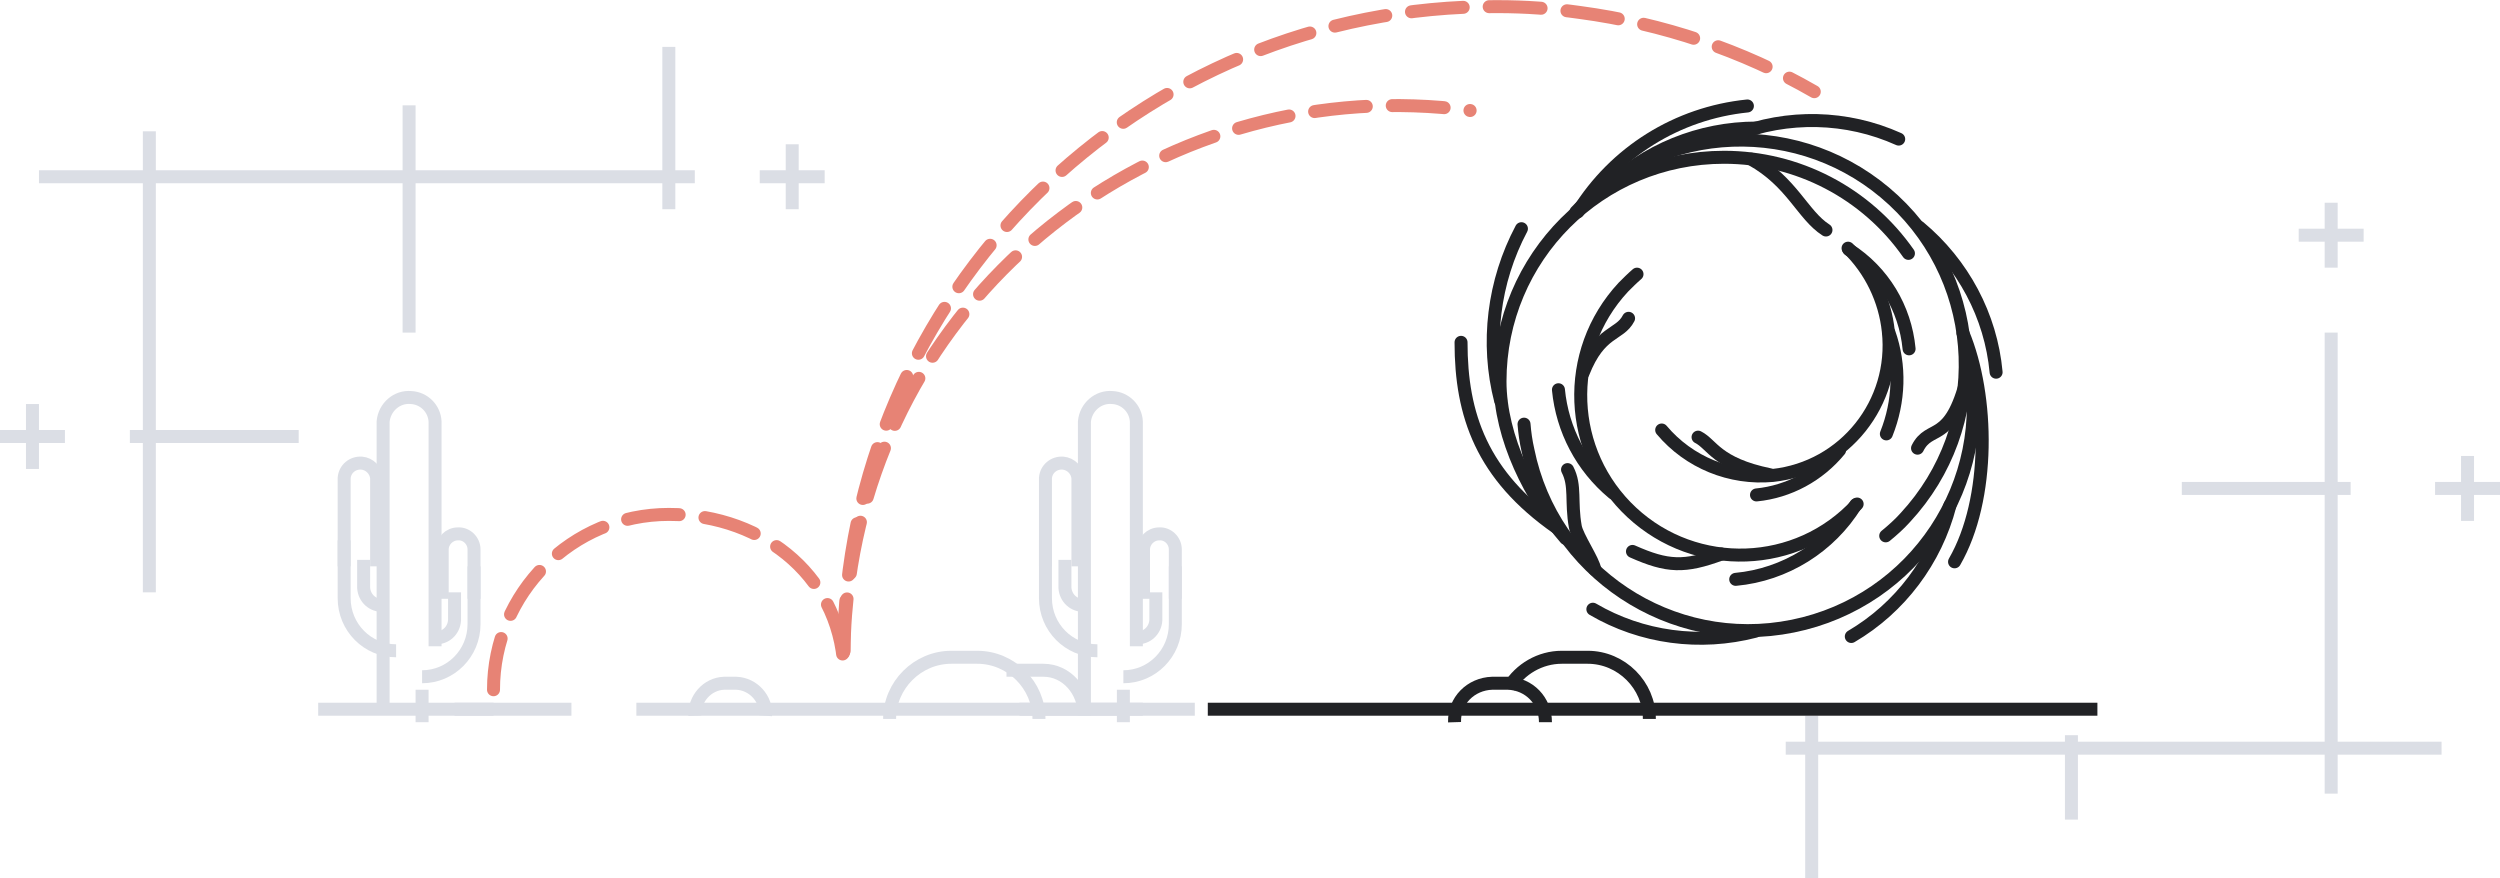
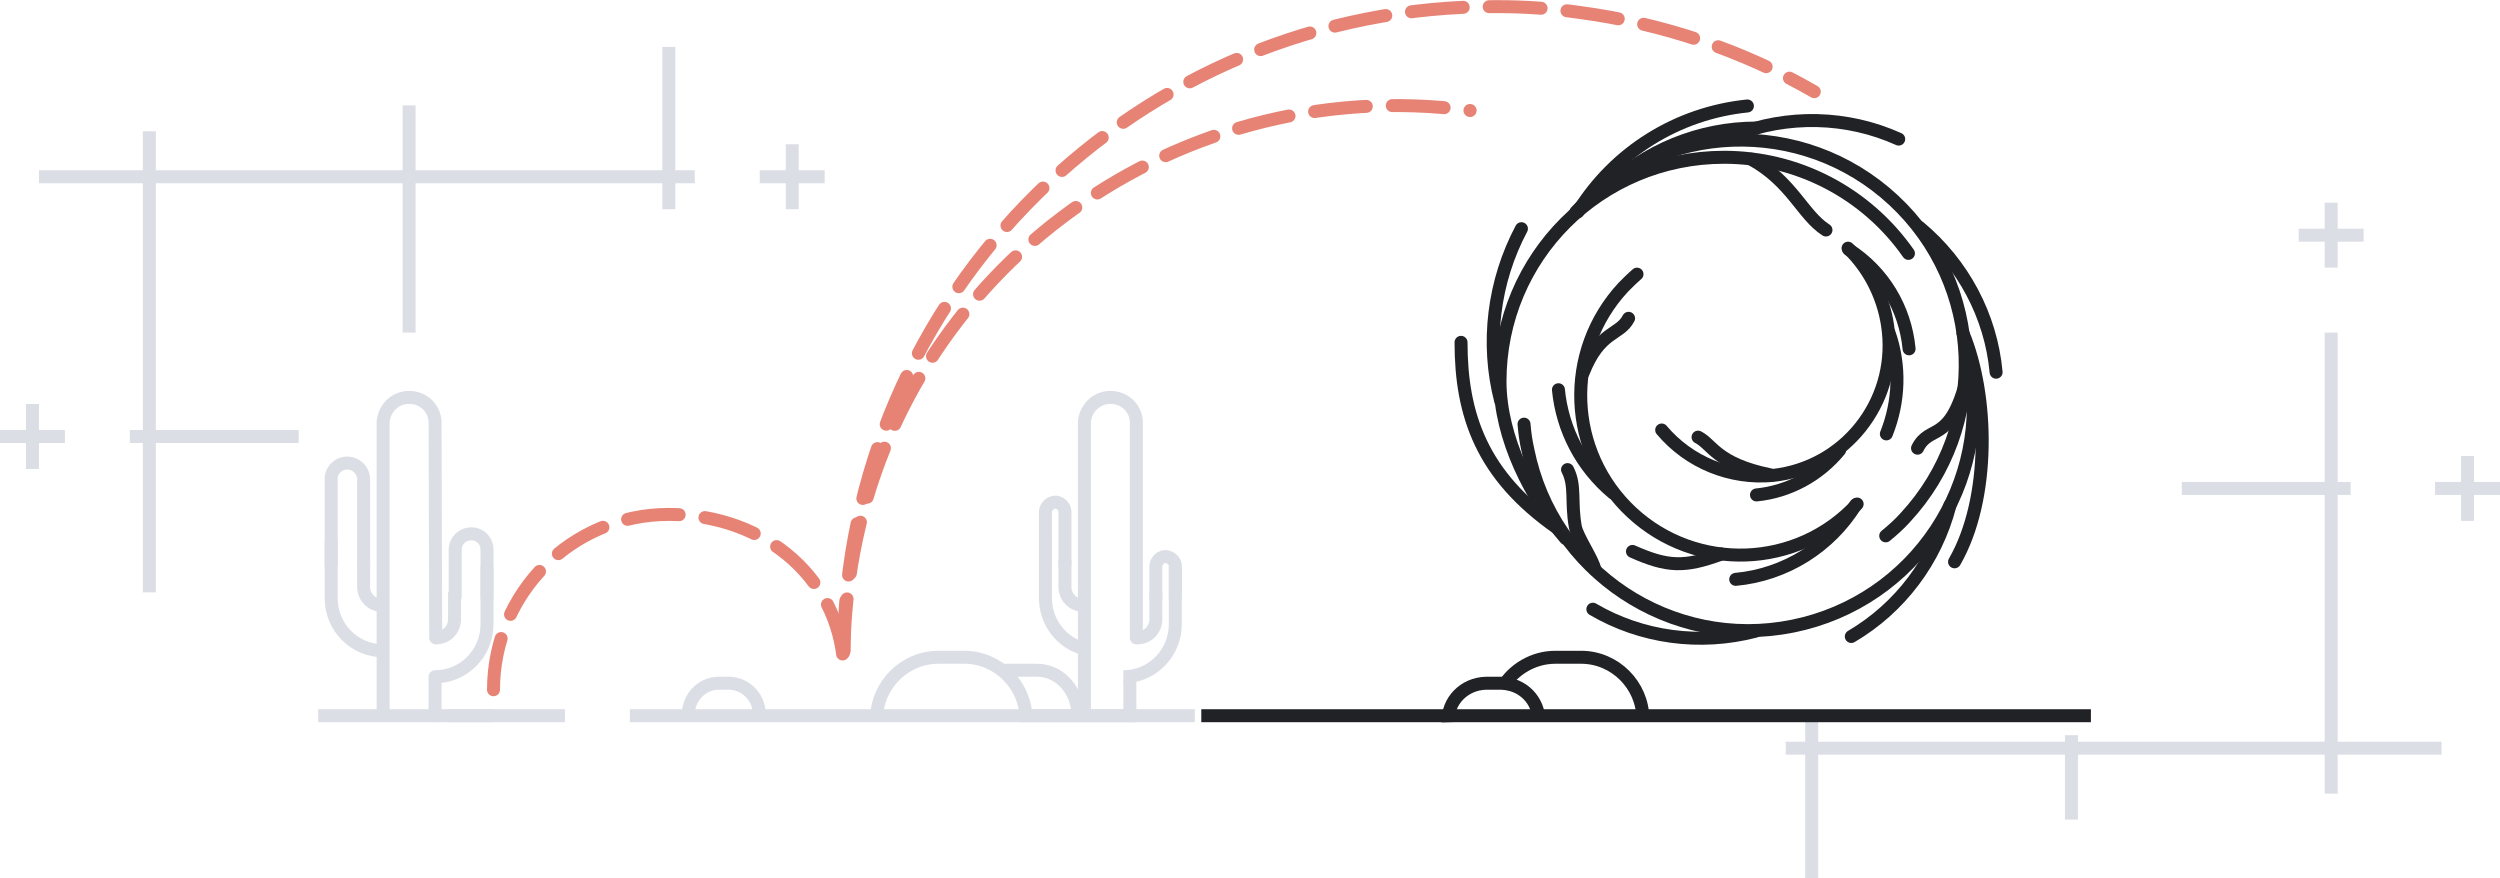
- <svg xmlns="http://www.w3.org/2000/svg" version="1.1" id="Слой_1" x="0" y="0" viewBox="0 0 385 135.2" xml:space="preserve">
-   <style>.st0{fill:#dbdee5}.st2{stroke:#dbdee5}.st2,.st3,.st4,.st5{fill:none;stroke-width:2}.st3{stroke:#212225}.st4,.st5{stroke-linecap:round}.st4{stroke:#e78375;stroke-dasharray:8,4}.st5{stroke:#212225}</style>
+ <svg xmlns="http://www.w3.org/2000/svg" id="Слой_1" x="0" y="0" version="1.1" viewBox="0 0 385 135.2" xml:space="preserve">
+   <style>.st0{fill:#dbdee5}.st2{fill:none;stroke-width:2;stroke-linecap:round}.st2,.st3{stroke:#dbdee5}.st3,.st4,.st5,.st6{fill:none;stroke-width:2}.st4{stroke:#212225}.st5,.st6{stroke-linecap:round}.st5{stroke:#e78375;stroke-dasharray:8,4}.st6{stroke:#212225}</style>
  <g id="images" transform="translate(-256 -752.78)">
-     <path id="Прямоугольник_1_копия_15" class="st0" d="M534 888v-19h-3v-2h3v-4h2v4h38v-1h2v1h38v-38h-22v-2h22v-23h2v23h2v2h-2v38h16v2h-16v6h-2v-6h-38v10h-2v-10h-38v19h-2z" />
-     <path id="Прямоугольник_1_копия_17" class="st0" d="M278 844v-23h-2v-2h2v-38h-16v-2h16v-6h2v6h38v-10h2v10h38v-19h2v19h3v2h-3v4h-2v-4h-38v23h-2v-23h-38v38h22v2h-22v23h-2z" />
-     <path id="Прямоугольник_1_копия" class="st0" d="M377 785v-4h-4v-2h4v-4h2v4h4v2h-4v4h-2z" />
-     <path id="Прямоугольник_1_копия_2" class="st0" d="M260 825v-4h-4v-2h4v-4h2v4h4v2h-4v4h-2z" />
-     <path id="Прямоугольник_1_копия_3" class="st0" d="M614 794v-4h-4v-2h4v-4h2v4h4v2h-4v4h-2z" />
-     <path id="Прямоугольник_1_копия_4" class="st0" d="M635 833v-4h-4v-2h4v-4h2v4h4v2h-4v4h-2z" />
+     <path id="Прямоугольник_1_копия_15" d="M534 888v-19h-3v-2h3v-4h2v4h38v-1h2v1h38v-38h-22v-2h22v-23h2v23h2v2h-2v38h16v2h-16v6h-2v-6h-38v10h-2v-10h-38v19h-2z" class="st0" />
+     <path id="Прямоугольник_1_копия_17" d="M278 844v-23h-2v-2h2v-38h-16v-2h16v-6h2v6h38v-10h2v10h38v-19h2v19h3v2h-3v4h-2v-4h-38v23h-2v-23h-38v38h22v2h-22v23h-2z" class="st0" />
+     <path id="Прямоугольник_1_копия" d="M377 785v-4h-4v-2h4v-4h2v4h4v2h-4v4h-2z" class="st0" />
+     <path id="Прямоугольник_1_копия_2" d="M260 825v-4h-4v-2h4v-4h2v4h4v2h-4v4h-2z" class="st0" />
+     <path id="Прямоугольник_1_копия_3" d="M614 794v-4h-4v-2h4v-4h2v4h4v2h-4v4h-2z" class="st0" />
+     <path id="Прямоугольник_1_копия_4" d="M635 833v-4h-4v-2h4v-4h2v4h4v2h-4v4h-2z" class="st0" />
    <g id="Группа_88">
      <path id="Прямоугольник_скругл._углы_12" d="M607.5 754c4.1 0 7.5 3.4 7.5 7.5v82c0 4.1-3.4 7.5-7.5 7.5s-7.5-3.4-7.5-7.5v-82c0-4.1 3.4-7.5 7.5-7.5z" fill="none" />
    </g>
    <g id="_1">
-       <path id="Прямоугольник_скругл._углы_12_копия" class="st2" d="M315 862v-44.3c.2-2.2 2.1-3.9 4.3-3.7 2 .1 3.6 1.7 3.7 3.7v34.6" />
-       <path id="Прямоугольник_скругл._углы_13_копия_2" class="st2" d="M309 840v-13.6c.1-1.4 1.3-2.4 2.7-2.3 1.2.1 2.2 1.1 2.3 2.3V840" />
-       <path id="Прямоугольник_скругл._углы_14_копия_2" class="st2" d="M315 846c-1.6.1-2.9-1.1-3-2.7V839" />
-       <path id="Прямоугольник_скругл._углы_15_копия_2" class="st2" d="M317 853c-4.4 0-8-3.6-8-8.1V836" />
-       <path id="Прямоугольник_скругл._углы_13_копия_2-2" class="st2" d="M329 845v-7.6c0-1.4-1.2-2.5-2.5-2.4-1.3 0-2.4 1.1-2.4 2.4v7.6" />
-       <path id="Прямоугольник_скругл._углы_14_копия_2-2" class="st2" d="M323 851c1.6.1 2.9-1.1 3-2.7V844" />
-       <path id="Прямоугольник_скругл._углы_15_копия_2-2" class="st2" d="M321 857c4.4 0 8-3.6 8-8.1V840" />
-       <path id="Фигура_1268_копия" class="st2" d="M305 862h27" />
-       <path id="Фигура_1267" class="st2" d="M321 864v-5" />
+       <path id="Прямоугольник_скругл._углы_12_копия" d="M315 862v-44.3c.2-2.2 2.1-3.9 4.3-3.7 2 .1 3.6 1.7 3.7 3.7l.1 33.3" class="st2" />
+       <path id="Прямоугольник_скругл._углы_13_копия_2" d="M307 840v-13.6c.1-1.4 1.3-2.4 2.7-2.3 1.2.1 2.2 1.1 2.3 2.3V840" class="st3" />
+       <path id="Прямоугольник_скругл._углы_14_копия_2" d="M315 846c-1.6.1-2.9-1.1-3-2.7V839" class="st3" />
+       <path id="Прямоугольник_скругл._углы_15_копия_2" d="M315 853c-4.4 0-8-3.6-8-8.1V836" class="st3" />
+       <path id="Прямоугольник_скругл._углы_13_копия_2-2" d="M331 845v-7.6c0-1.4-1.2-2.5-2.5-2.4-1.3 0-2.4 1.1-2.4 2.4v7.6" class="st3" />
+       <path id="Прямоугольник_скругл._углы_14_копия_2-2" d="M323 851c1.6.1 2.9-1.1 3-2.7V844" class="st3" />
+       <path id="Прямоугольник_скругл._углы_15_копия_2-2" d="M323 857c4.4 0 8-3.6 8-8.1V840" class="st3" />
+       <path id="Фигура_1268_копия" d="M305 863h27" class="st3" />
+       <path id="Фигура_1267" d="M323 863v-6" class="st2" />
    </g>
    <g id="_1_копия">
-       <path id="Прямоугольник_скругл._углы_12_копия-2" class="st2" d="M423 862v-44.3c.2-2.2 2.1-3.9 4.3-3.7 2 .1 3.6 1.7 3.7 3.7v34.6" />
-       <path id="Прямоугольник_скругл._углы_13_копия_2-3" class="st2" d="M417 840v-13.6c.1-1.4 1.3-2.4 2.7-2.3 1.2.1 2.2 1.1 2.3 2.3V840" />
-       <path id="Прямоугольник_скругл._углы_14_копия_2-3" class="st2" d="M423 846c-1.6.1-2.9-1.1-3-2.7V839" />
-       <path id="Прямоугольник_скругл._углы_15_копия_2-3" class="st2" d="M425 853c-4.4 0-8-3.6-8-8.1V836" />
-       <path id="Прямоугольник_скругл._углы_13_копия_2-4" class="st2" d="M437 845v-7.6c0-1.4-1.2-2.5-2.5-2.4-1.3 0-2.4 1.1-2.4 2.4v7.6" />
-       <path id="Прямоугольник_скругл._углы_14_копия_2-4" class="st2" d="M431 851c1.6.1 2.9-1.1 3-2.7V844" />
-       <path id="Прямоугольник_скругл._углы_15_копия_2-4" class="st2" d="M429 857c4.4 0 8-3.6 8-8.1V840" />
-       <path id="Фигура_1268_копия-2" class="st2" d="M413 862h27" />
-       <path id="Фигура_1267-2" class="st2" d="M429 864v-5" />
+       <path id="Прямоугольник_скругл._углы_12_копия-2" d="M423 862v-44.3c.2-2.2 2.1-3.9 4.3-3.7 2 .1 3.6 1.7 3.7 3.7V851" class="st2" />
+       <path id="Прямоугольник_скругл._углы_13_копия_2-3" d="M417 840v-8.5c.1-.8.8-1.4 1.6-1.4.7.1 1.3.6 1.4 1.4v8.5" class="st3" />
+       <path id="Прямоугольник_скругл._углы_14_копия_2-3" d="M423 846c-1.6.1-2.9-1.1-3-2.7V839" class="st3" />
+       <path id="Прямоугольник_скругл._углы_15_копия_2-3" d="M423 852.7c-3.6-.9-6-4.2-6-7.8V836" class="st3" />
+       <path id="Прямоугольник_скругл._углы_13_копия_2-4" d="M437 845v-4.9c.1-.8-.6-1.5-1.4-1.6-.8-.1-1.5.6-1.6 1.4v5.1" class="st3" />
+       <path id="Прямоугольник_скругл._углы_14_копия_2-4" d="M431 851c1.6.1 2.9-1.1 3-2.7V844" class="st3" />
+       <path id="Прямоугольник_скругл._углы_15_копия_2-4" d="M429 857c4.4 0 8-3.6 8-8.1V840" class="st3" />
+       <path id="Фигура_1268_копия-2" d="M413 863h27" class="st3" />
+       <path id="Фигура_1267-2" d="M430 863v-5" class="st2" />
    </g>
-     <g id="Группа_83">
-       <path id="Фигура_1" class="st3" d="M442 862h137" />
-       <path id="Фигура_1_копия" class="st2" d="M354 862h78" />
-       <path id="Фигура_1_копия_2" class="st2" d="M326 862h18" />
-       <path id="Прямоугольник_скругл._углы_13" class="st2" d="M393 863.5c0-5.2 4.3-9.5 9.5-9.5h4c5.2 0 9.5 4.3 9.5 9.5" />
-       <path id="Прямоугольник_скругл._углы_13_копия" class="st2" d="M363 863c-.1-2.6 1.9-4.9 4.5-5h1.9c2.6.1 4.7 2.4 4.5 5" />
-       <path id="Прямоугольник_скругл._углы_13_копия_3" class="st2" d="M411 856h5.7c3.5 0 6.3 3.1 6.3 7" />
-       <path id="Прямоугольник_скругл._углы_13_копия_4" class="st3" d="M488.4 858.6c1.7-2.8 4.8-4.6 8.1-4.6h4c5.2 0 9.5 4.3 9.5 9.5" />
-       <path id="Прямоугольник_скругл._углы_13_копия_5" class="st3" d="M480 864c-.1-3.3 2.5-5.9 5.8-6h2.4c3.3.1 5.8 2.7 5.8 6" />
+     <g id="Группа_83" transform="translate(-1)">
+       <path id="Фигура_1" d="M442 863h137" class="st4" />
+       <path id="Фигура_1_копия" d="M354 863h78" class="st3" />
+       <path id="Фигура_1_копия_2" d="M326 863h18" class="st3" />
+       <path id="Прямоугольник_скругл._углы_13" d="M392 863.5c0-5.2 4.3-9.5 9.5-9.5h4c5.2 0 9.5 4.3 9.5 9.5" class="st3" />
+       <path id="Прямоугольник_скругл._углы_13_копия" d="M363 863c-.1-2.6 1.9-4.9 4.5-5h1.9c2.6.1 4.7 2.4 4.5 5" class="st3" />
+       <path id="Прямоугольник_скругл._углы_13_копия_3" d="M411 856h5.7c3.5 0 6.3 3.1 6.3 7" class="st3" />
+       <path id="Прямоугольник_скругл._углы_13_копия_4" d="M488.4 858.6c1.7-2.8 4.8-4.6 8.1-4.6h4c5.2 0 9.5 4.3 9.5 9.5" class="st4" />
+       <path id="Прямоугольник_скругл._углы_13_копия_5" d="M480 864c-.1-3.3 2.5-5.9 5.8-6h2.4c3.3.1 5.8 2.6 5.8 5.9" class="st4" />
    </g>
    <g id="Группа_84">
-       <path id="Эллипс_3724" class="st4" d="M332 859c0-14.9 12.1-27 27-27s27 10.1 27 25" />
-       <path id="Эллипс_3725" class="st4" d="M385.9 853.3c.3-55.3 45.4-99.8 100.7-99.5 4.3 0 8.5.3 12.7.9 12.7 1.7 25 5.8 36.1 12.2" />
-       <path id="Эллипс_3725_копия" class="st4" d="M386 853c0-3.6.3-7.3.8-10.9 6.3-46.2 49.1-78.5 95.6-72.3" />
+       <path id="Эллипс_3724" d="M332 859c0-14.9 12.1-27 27-27s27 10.1 27 25" class="st5" />
+       <path id="Эллипс_3725" d="M385.9 853.3c.3-55.3 45.4-99.8 100.7-99.5 4.3 0 8.5.3 12.7.9 12.7 1.7 25 5.8 36.1 12.2" class="st5" />
+       <path id="Эллипс_3725_копия" d="M386 853c0-3.6.3-7.3.8-10.9 6.3-46.2 49.1-78.5 95.6-72.3" class="st5" />
      <g id="Группа_86">
        <g id="Группа_85">
-           <path id="Эллипс_3722" class="st5" d="M497.1 835.7c-5.3-6.1-10.1-15.5-10.1-24.2 0-19.1 15.4-34.5 34.5-34.5 11.3 0 21.9 5.5 28.4 14.8" />
-           <path id="Эллипс_3723" class="st5" d="M495.8 834.1c-11.6-8.1-14.8-17.4-14.8-28.6" />
-           <path id="Эллипс_3723_копия" class="st5" d="M487.1 814.5c-2.3-8.9-1.1-18.4 3.2-26.5" />
-           <path id="Эллипс_3723_копия_2" class="st5" d="M503.2 782c6.2-6.1 14.6-9.5 23.3-9.5" />
-           <path id="Эллипс_3723_копия_3" class="st5" d="M537.2 788.2c-3.6-2.3-5.2-7.4-11.5-10.9" />
+           <path id="Эллипс_3722" d="M497.1 835.7c-5.3-6.1-10.1-15.5-10.1-24.2 0-19.1 15.4-34.5 34.5-34.5 11.3 0 21.9 5.5 28.4 14.8" class="st6" />
+           <path id="Эллипс_3723" d="M495.8 834.1c-11.6-8.1-14.8-17.4-14.8-28.6" class="st6" />
+           <path id="Эллипс_3723_копия" d="M487.1 814.5c-2.3-8.9-1.1-18.4 3.2-26.5" class="st6" />
+           <path id="Эллипс_3723_копия_2" d="M503.2 782c6.2-6.1 14.6-9.5 23.3-9.5" class="st6" />
+           <path id="Эллипс_3723_копия_3" d="M537.2 788.2c-3.6-2.3-5.2-7.4-11.5-10.9" class="st6" />
        </g>
        <g id="Группа_85_копия">
-           <path id="Эллипс_3722-2" class="st5" d="M559.2 808.4c3.8 18.7-8.3 37-27.1 40.8-18.7 3.8-37-8.3-40.8-27.1-.3-1.3-.5-2.7-.6-4" />
-           <path id="Эллипс_3723-2" class="st5" d="M558.3 804.1c4 9.6 4.3 25.5-1.3 35.2" />
-           <path id="Эллипс_3723_копия-2" class="st5" d="M556.3 830.6c-2.2 8.5-7.7 15.8-15.2 20.2" />
-           <path id="Эллипс_3723_копия_2-2" class="st5" d="M526.3 850c-8.5 2.2-17.5 1-25-3.4" />
-           <path id="Эллипс_3723_копия_3-2" class="st5" d="M497.4 825.1c1.3 2.5.5 4.9 1.2 8.8.3 1.6 2.8 5.2 3 6.6" />
+           <path id="Эллипс_3722-2" d="M559.2 808.4c3.8 18.7-8.3 37-27.1 40.8-18.7 3.8-37-8.3-40.8-27.1-.3-1.3-.5-2.7-.6-4" class="st6" />
+           <path id="Эллипс_3723-2" d="M558.3 804.1c4 9.6 4.3 25.5-1.3 35.2" class="st6" />
+           <path id="Эллипс_3723_копия-2" d="M556.3 830.6c-2.2 8.5-7.7 15.8-15.2 20.2" class="st6" />
+           <path id="Эллипс_3723_копия_2-2" d="M526.3 850c-8.5 2.2-17.5 1-25-3.4" class="st6" />
+           <path id="Эллипс_3723_копия_3-2" d="M497.4 825.1c1.3 2.5.5 4.9 1.2 8.8.3 1.6 2.8 5.2 3 6.6" class="st6" />
        </g>
        <g id="Группа_85_копия_2">
-           <path id="Эллипс_3722-3" class="st5" d="M498.7 785.4c13-14 34.9-14.8 48.9-1.8s14.8 34.9 1.8 48.9c-.9 1-1.9 1.9-3 2.8" />
-           <path id="Эллипс_3723-3" class="st5" d="M499 785.4c5.7-9.2 15.3-15.2 26.1-16.3" />
-           <path id="Эллипс_3723_копия-3" class="st5" d="M523.1 773.6c8.2-3.2 17.3-3 25.3.6" />
-           <path id="Эллипс_3723_копия_2-3" class="st5" d="M551.6 787.8c6.7 5.6 11 13.6 11.8 22.3" />
-           <path id="Эллипс_3723_копия_3-3" class="st5" d="M551.3 821.8c1.9-3.8 5-.5 7.6-10.8" />
+           <path id="Эллипс_3722-3" d="M498.7 785.4c13-14 34.9-14.8 48.9-1.8s14.8 34.9 1.8 48.9c-.9 1-1.9 1.9-3 2.8" class="st6" />
+           <path id="Эллипс_3723-3" d="M499 785.4c5.7-9.2 15.3-15.2 26.1-16.3" class="st6" />
+           <path id="Эллипс_3723_копия-3" d="M523.1 773.6c8.2-3.2 17.3-3 25.3.6" class="st6" />
+           <path id="Эллипс_3723_копия_2-3" d="M551.6 787.8c6.7 5.6 11 13.6 11.8 22.3" class="st6" />
+           <path id="Эллипс_3723_копия_3-3" d="M551.3 821.8c1.9-3.8 5-.5 7.6-10.8" class="st6" />
        </g>
        <g id="Группа_85_копия_3">
-           <path id="Эллипс_3722-4" class="st5" d="M542 830.4c-9.2 10-24.8 10.5-34.7 1.3S496.7 807 506 797c.7-.7 1.4-1.4 2.1-2" />
-           <path id="Эллипс_3723-4" class="st5" d="M541.8 830.5c-4 6.5-10.9 10.8-18.5 11.5" />
-           <path id="Эллипс_3723_копия-4" class="st5" d="M521.1 838.1c-5.7 2.1-8.3 2-13.7-.4" />
-           <path id="Эллипс_3723_копия_2-4" class="st5" d="M504.4 828.7c-4.8-4-7.8-9.7-8.4-15.9" />
-           <path id="Эллипс_3723_копия_3-4" class="st5" d="M506.8 801.8c-1.4 2.7-4.4 1.8-7 8.4" />
-           <path id="Эллипс_3722_копия" class="st5" d="M540.6 791c3.5 3.4 5.7 8 6.2 12.8 1.2 11-6.7 21-17.8 22.2-6.5.6-12.9-2-17.1-7" />
-           <path id="Эллипс_3723_копия_4" class="st5" d="M540.7 791.2c5.3 3.4 8.7 9 9.3 15.3" />
-           <path id="Эллипс_3723_копия_4-2" class="st5" d="M546.9 804c1.8 5.1 1.6 10.6-.4 15.6" />
-           <path id="Эллипс_3723_копия_4-3" class="st5" d="M539.3 822.1c-3.2 3.9-7.8 6.4-12.8 6.9" />
-           <path id="Эллипс_3723_копия_4-4" class="st5" d="M517.5 820.1c2.2 1.1 2.8 4.1 11.1 5.8" />
+           <path id="Эллипс_3722-4" d="M542 830.4c-9.2 10-24.8 10.5-34.7 1.3S496.7 807 506 797c.7-.7 1.4-1.4 2.1-2" class="st6" />
+           <path id="Эллипс_3723-4" d="M541.8 830.5c-4 6.5-10.9 10.8-18.5 11.5" class="st6" />
+           <path id="Эллипс_3723_копия-4" d="M521.1 838.1c-5.7 2.1-8.3 2-13.7-.4" class="st6" />
+           <path id="Эллипс_3723_копия_2-4" d="M504.4 828.7c-4.8-4-7.8-9.7-8.4-15.9" class="st6" />
+           <path id="Эллипс_3723_копия_3-4" d="M506.8 801.8c-1.4 2.7-4.4 1.8-7 8.4" class="st6" />
+           <path id="Эллипс_3722_копия" d="M540.6 791c3.5 3.4 5.7 8 6.2 12.8 1.2 11-6.7 21-17.8 22.2-6.5.6-12.9-2-17.1-7" class="st6" />
+           <path id="Эллипс_3723_копия_4" d="M540.7 791.2c5.3 3.4 8.7 9 9.3 15.3" class="st6" />
+           <path id="Эллипс_3723_копия_4-2" d="M546.9 804c1.8 5.1 1.6 10.6-.4 15.6" class="st6" />
+           <path id="Эллипс_3723_копия_4-3" d="M539.3 822.1c-3.2 3.9-7.8 6.4-12.8 6.9" class="st6" />
+           <path id="Эллипс_3723_копия_4-4" d="M517.5 820.1c2.2 1.1 2.8 4.1 11.1 5.8" class="st6" />
        </g>
      </g>
    </g>
  </g>
</svg>
